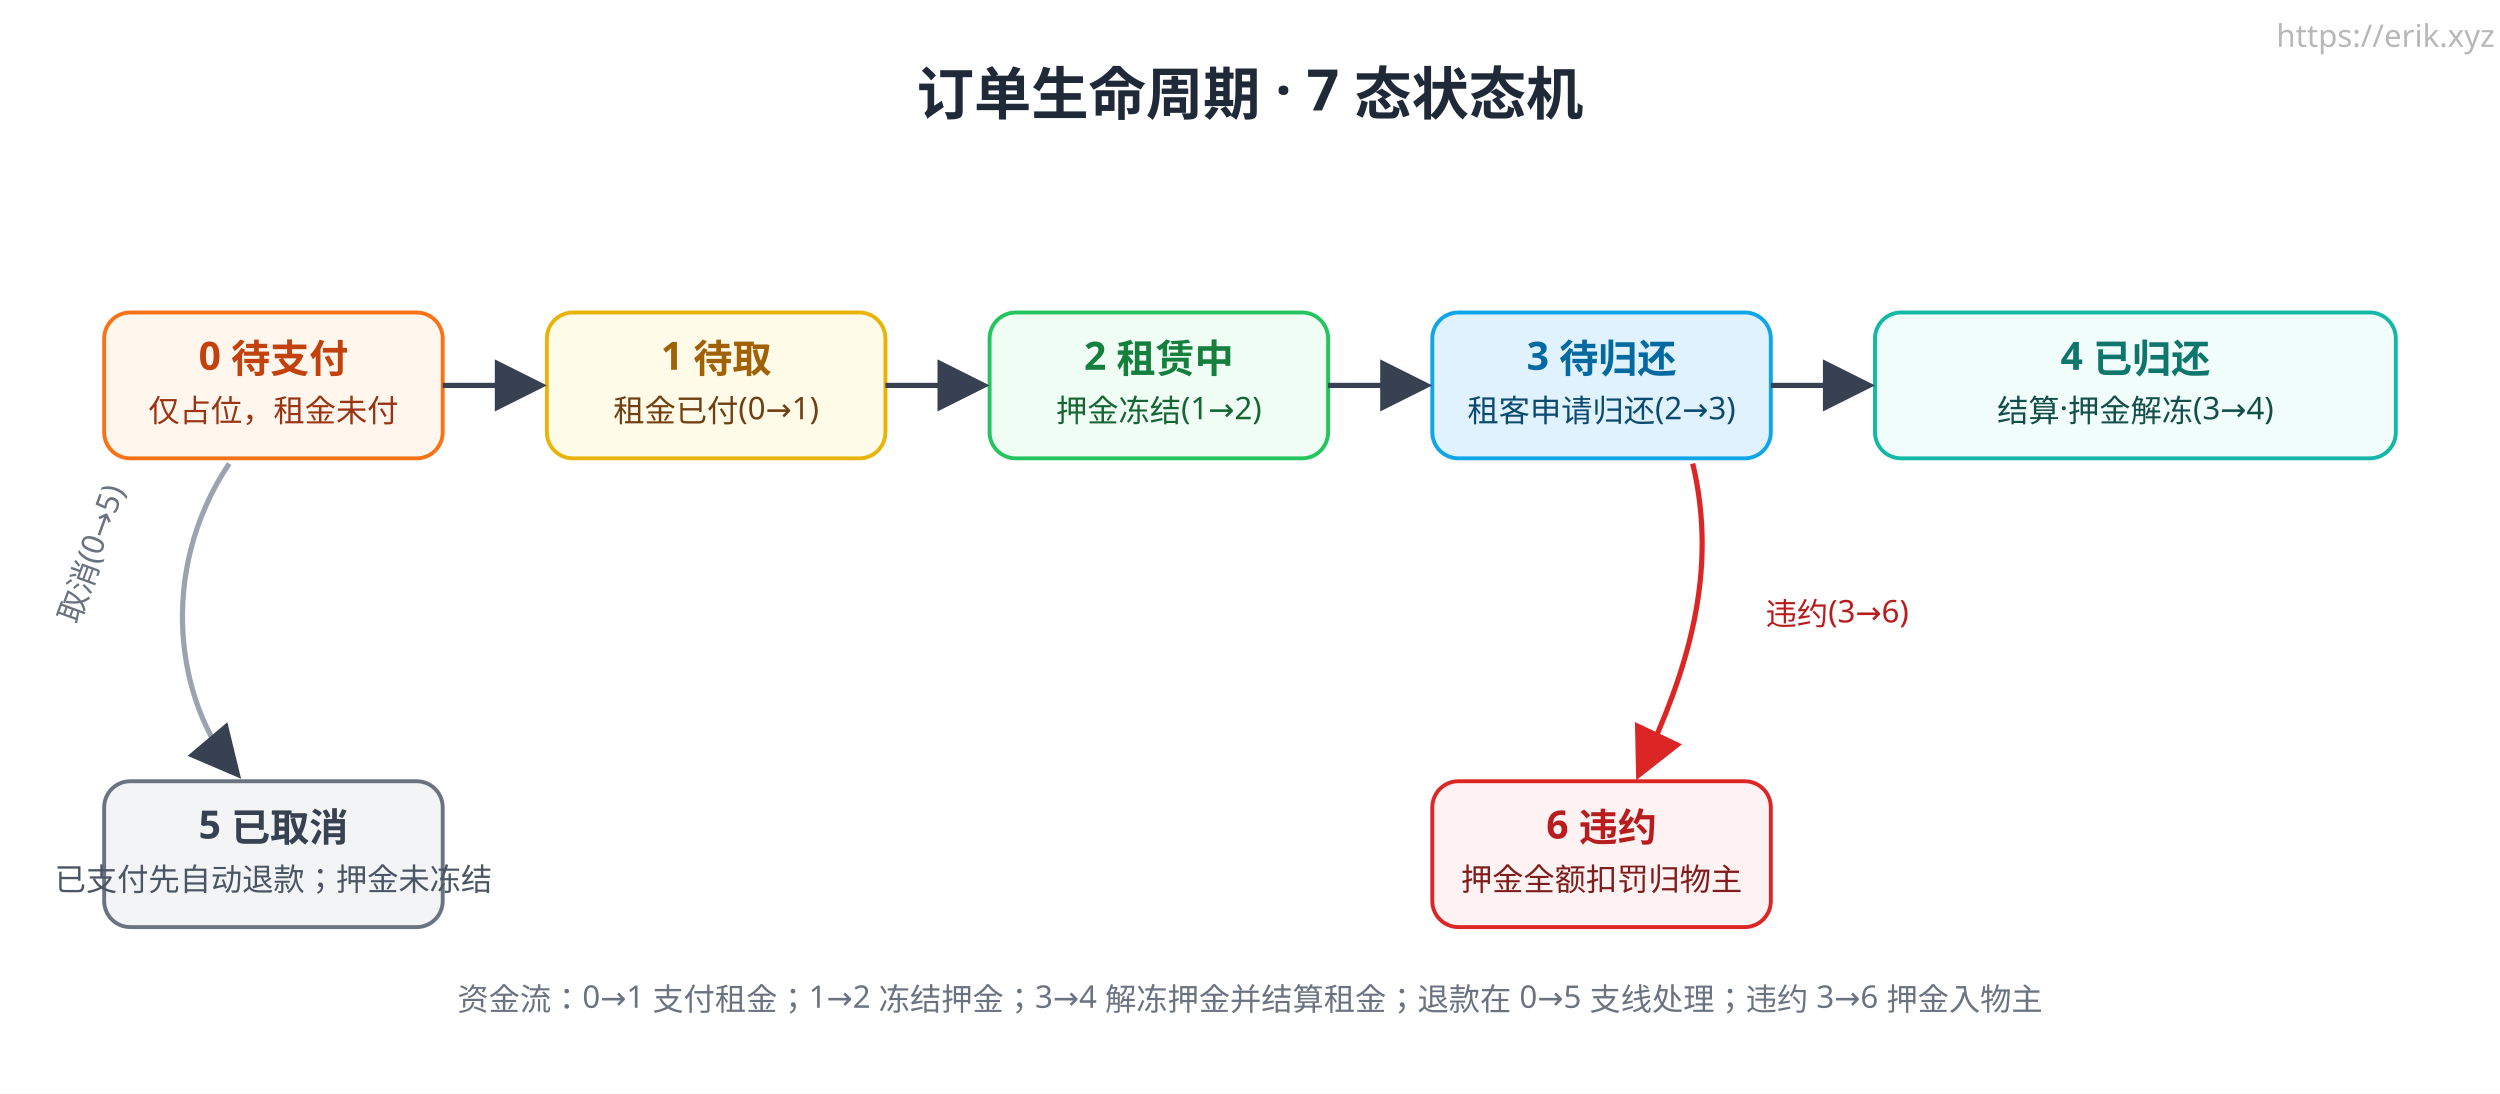
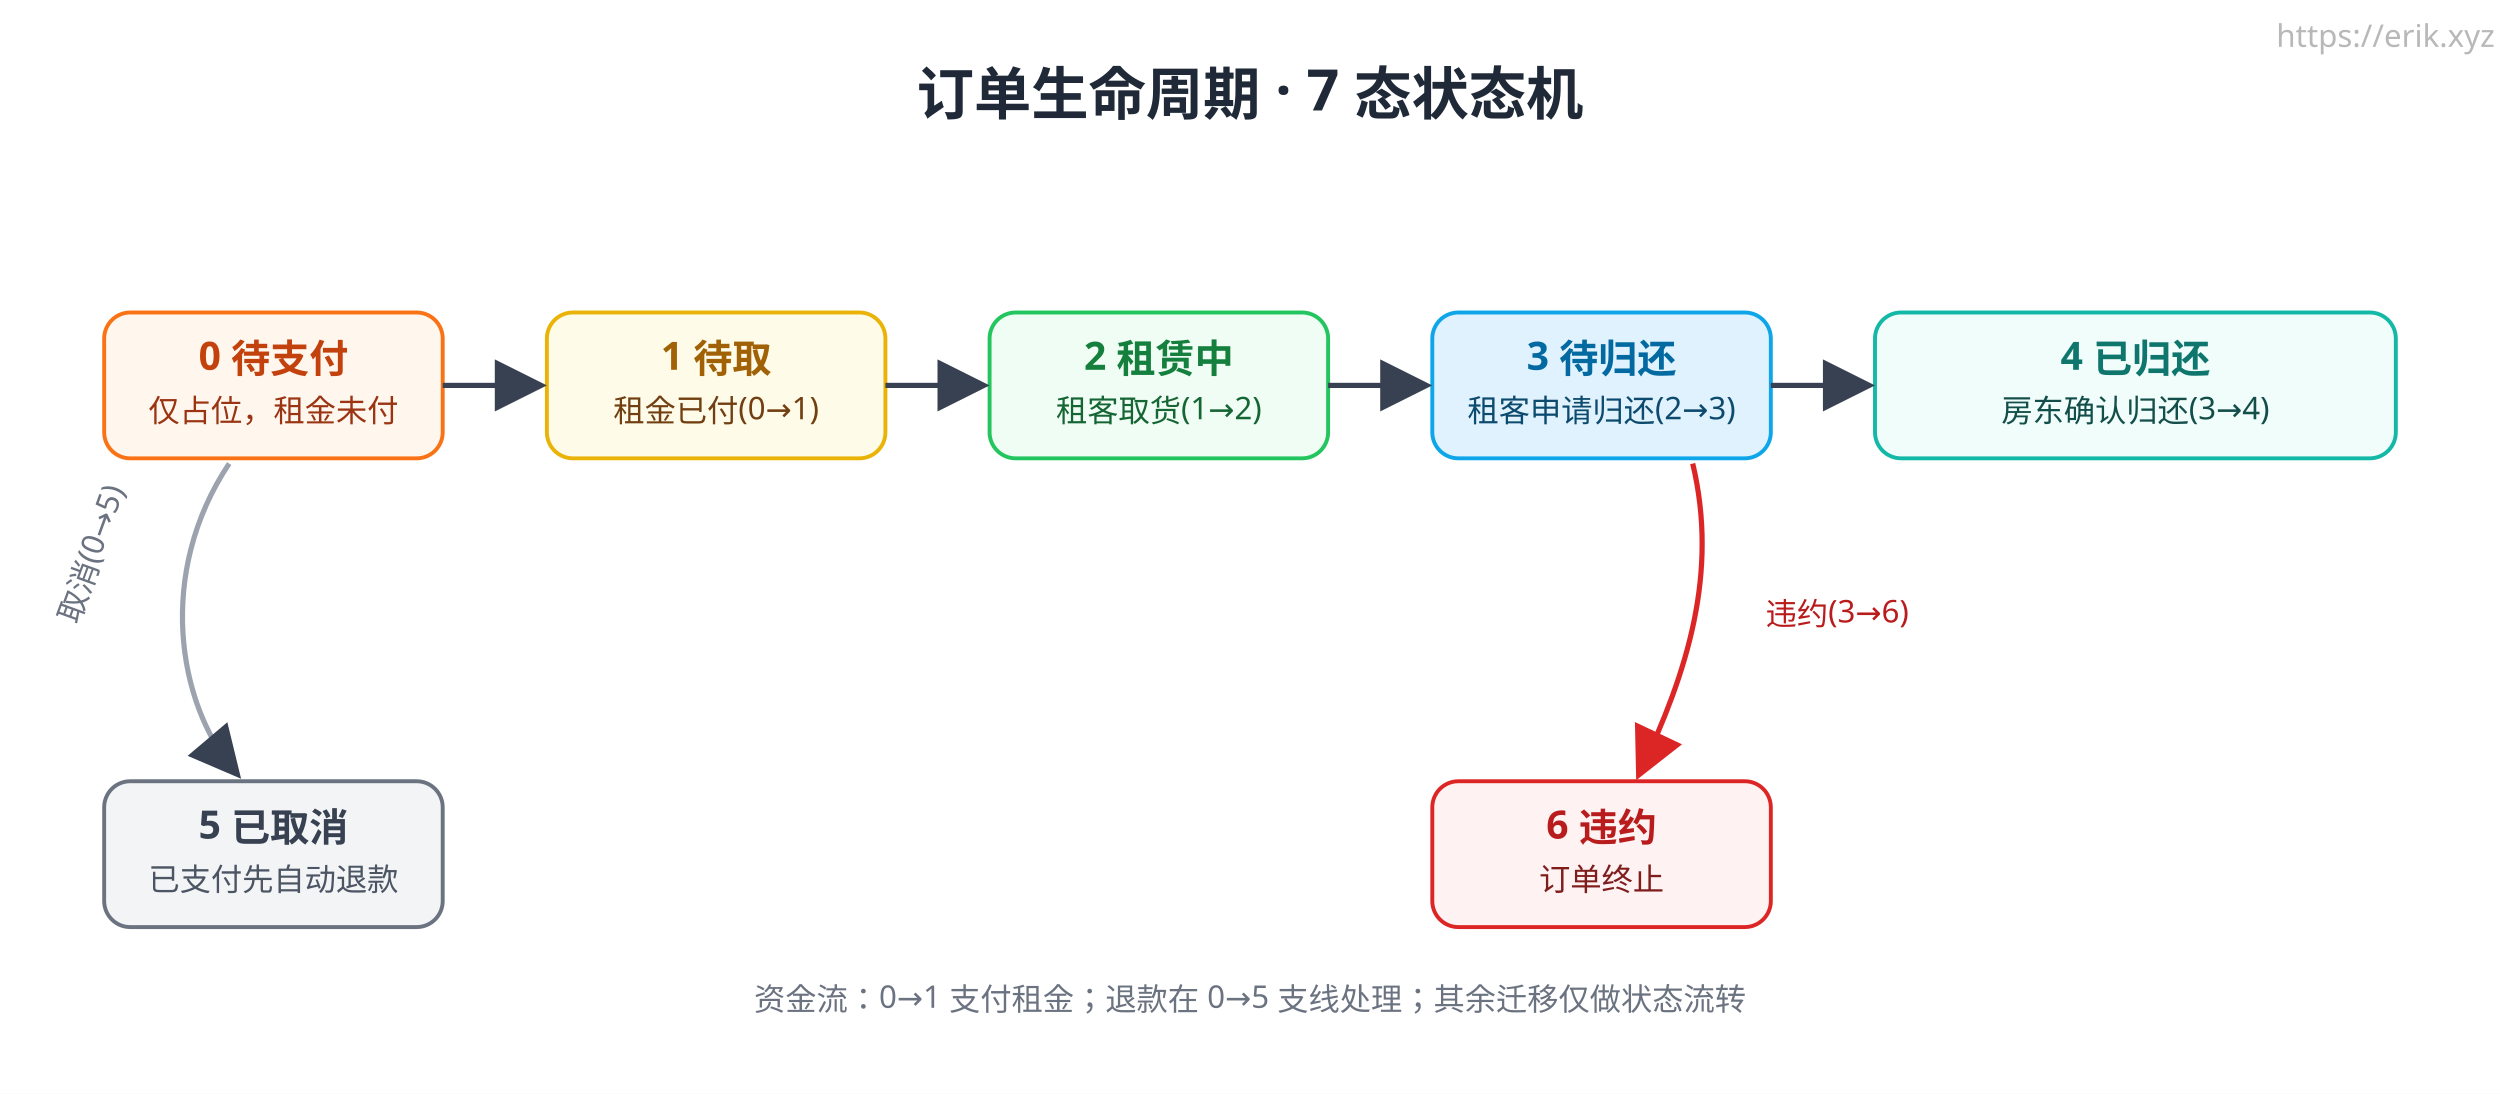
<svg xmlns="http://www.w3.org/2000/svg" viewBox="0 0 960 420" font-family="PingFang SC, Microsoft YaHei, sans-serif">
  <rect width="960" height="420" fill="#ffffff" />
  <text x="958" y="18" text-anchor="end" fill="rgba(0,0,0,0.28)" font-size="12">https://erik.xyz</text>
  <text x="480" y="44" text-anchor="middle" font-size="22" font-weight="bold" fill="#1f2937">订单生命周期 · 7 态状态机</text>
  <g>
    <rect x="40" y="120" width="130" height="56" rx="10" fill="#fff7ed" stroke="#f97316" stroke-width="1.5" />
    <rect x="210" y="120" width="130" height="56" rx="10" fill="#fefce8" stroke="#eab308" stroke-width="1.5" />
    <rect x="380" y="120" width="130" height="56" rx="10" fill="#f0fdf4" stroke="#22c55e" stroke-width="1.5" />
    <rect x="550" y="120" width="130" height="56" rx="10" fill="#e0f2fe" stroke="#0ea5e9" stroke-width="1.5" />
    <rect x="720" y="120" width="200" height="56" rx="10" fill="#f0fdfa" stroke="#14b8a6" stroke-width="1.5" />
  </g>
  <g text-anchor="middle" font-size="12">
    <text x="105" y="142" font-size="15" font-weight="bold" fill="#c2410c">0 待支付</text>
    <text x="105" y="162" fill="#9a3412">仅占位，租金未付</text>
    <text x="275" y="142" font-size="15" font-weight="bold" fill="#a16207">1 待取</text>
    <text x="275" y="162" fill="#713f12">租金已付(0→1)</text>
    <text x="445" y="142" font-size="15" font-weight="bold" fill="#15803d">2 租赁中</text>
-     <text x="445" y="162" fill="#166534">押金冻结(1→2)</text>
+     <text x="445" y="162" fill="#166534">租客取货(1→2)</text>
    <text x="615" y="142" font-size="15" font-weight="bold" fill="#0369a1">3 待归还</text>
    <text x="615" y="162" fill="#0c4a6e">租客申请归还(2→3)</text>
    <text x="820" y="142" font-size="15" font-weight="bold" fill="#0f766e">4 已归还</text>
-     <text x="820" y="162" fill="#134e4a">结算·押金解冻(3→4)</text>
+     <text x="820" y="162" fill="#134e4a">房东确认归还(3→4)</text>
  </g>
  <g stroke="#374151" stroke-width="2" fill="none" marker-end="url(#arrow)">
    <line x1="170" y1="148" x2="206" y2="148" />
    <line x1="340" y1="148" x2="376" y2="148" />
    <line x1="510" y1="148" x2="546" y2="148" />
    <line x1="680" y1="148" x2="716" y2="148" />
  </g>
  <defs>
    <marker id="arrow" markerWidth="10" markerHeight="10" refX="8" refY="5" orient="auto">
      <path d="M0,0 L10,5 L0,10 z" fill="#374151" />
    </marker>
    <marker id="arrowRed" markerWidth="10" markerHeight="10" refX="8" refY="5" orient="auto">
      <path d="M0,0 L10,5 L0,10 z" fill="#dc2626" />
    </marker>
    <marker id="arrowOrange" markerWidth="10" markerHeight="10" refX="8" refY="5" orient="auto">
      <path d="M0,0 L10,5 L0,10 z" fill="#ea580c" />
    </marker>
  </defs>
  <rect x="40" y="300" width="130" height="56" rx="10" fill="#f3f4f6" stroke="#6b7280" stroke-width="1.5" />
  <text x="105" y="322" text-anchor="middle" font-size="15" font-weight="bold" fill="#374151">5 已取消</text>
-   <text x="105" y="342" text-anchor="middle" font-size="12" fill="#4b5563">已支付先自动退款；押金未冻结</text>
+   <text x="105" y="342" text-anchor="middle" font-size="12" fill="#4b5563">已支付先自动退款</text>
  <g stroke="#9ca3af" stroke-width="2" fill="none">
    <path d="M 88 178 C 60 220, 68 270, 90 296" marker-end="url(#arrow)" />
  </g>
  <text x="30" y="240" font-size="12" fill="#6b7280" transform="rotate(-70 30 240)">取消(0→5)</text>
  <rect x="550" y="300" width="130" height="56" rx="10" fill="#fef2f2" stroke="#dc2626" stroke-width="1.5" />
  <text x="615" y="322" text-anchor="middle" font-size="15" font-weight="bold" fill="#b91c1c">6 违约</text>
-   <text x="615" y="342" text-anchor="middle" font-size="12" fill="#7f1d1d">押金全额扣罚归物主</text>
+   <text x="615" y="342" text-anchor="middle" font-size="12" fill="#7f1d1d">订单终止</text>
  <g stroke="#dc2626" stroke-width="2" fill="none">
    <path d="M 650 178 C 660 220, 648 258, 630 296" marker-end="url(#arrowRed)" />
  </g>
  <text x="678" y="240" font-size="12" fill="#b91c1c">违约(3→6)</text>
-   <text x="480" y="388" text-anchor="middle" font-size="12" fill="#6b7280">资金流：0→1 支付租金；1→2 冻结押金；3→4 解冻押金并结算租金；退款在 0→5 支线处理；违约 3→6 押金入物主</text>
+   <text x="480" y="388" text-anchor="middle" font-size="12" fill="#6b7280">资金流：0→1 支付租金；退款在 0→5 支线处理；其余迁移仅做状态流转</text>
</svg>
